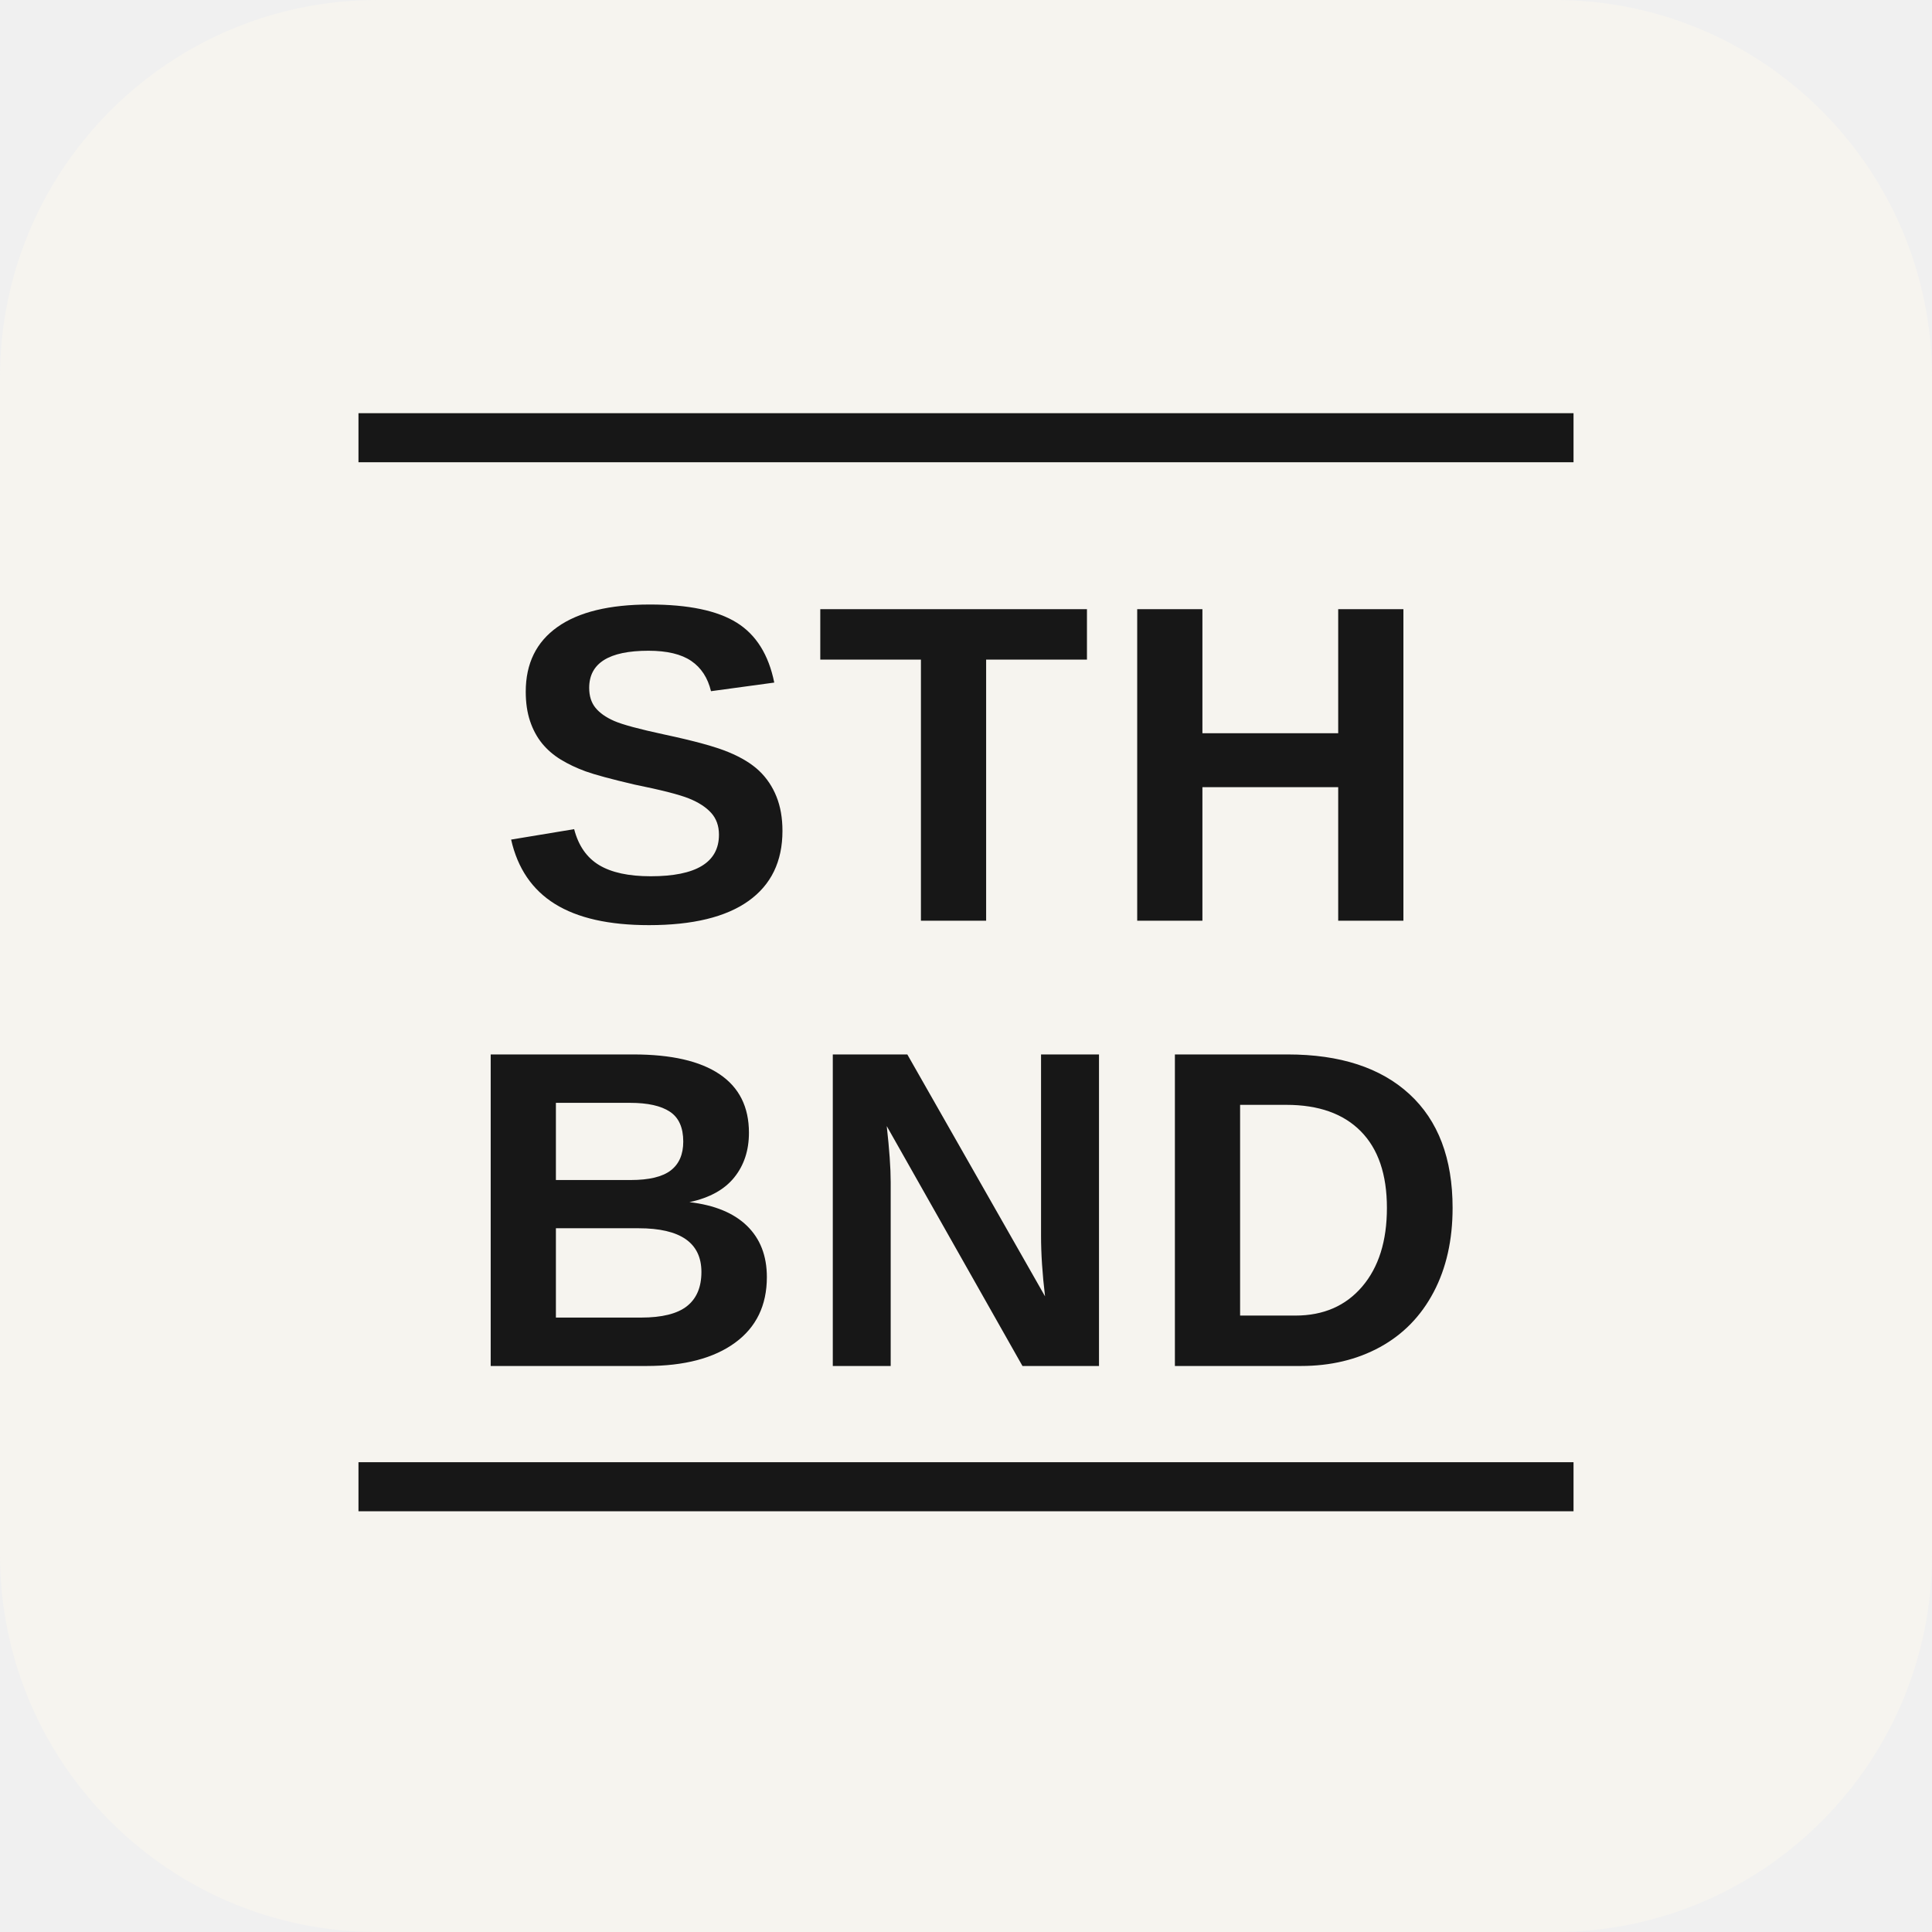
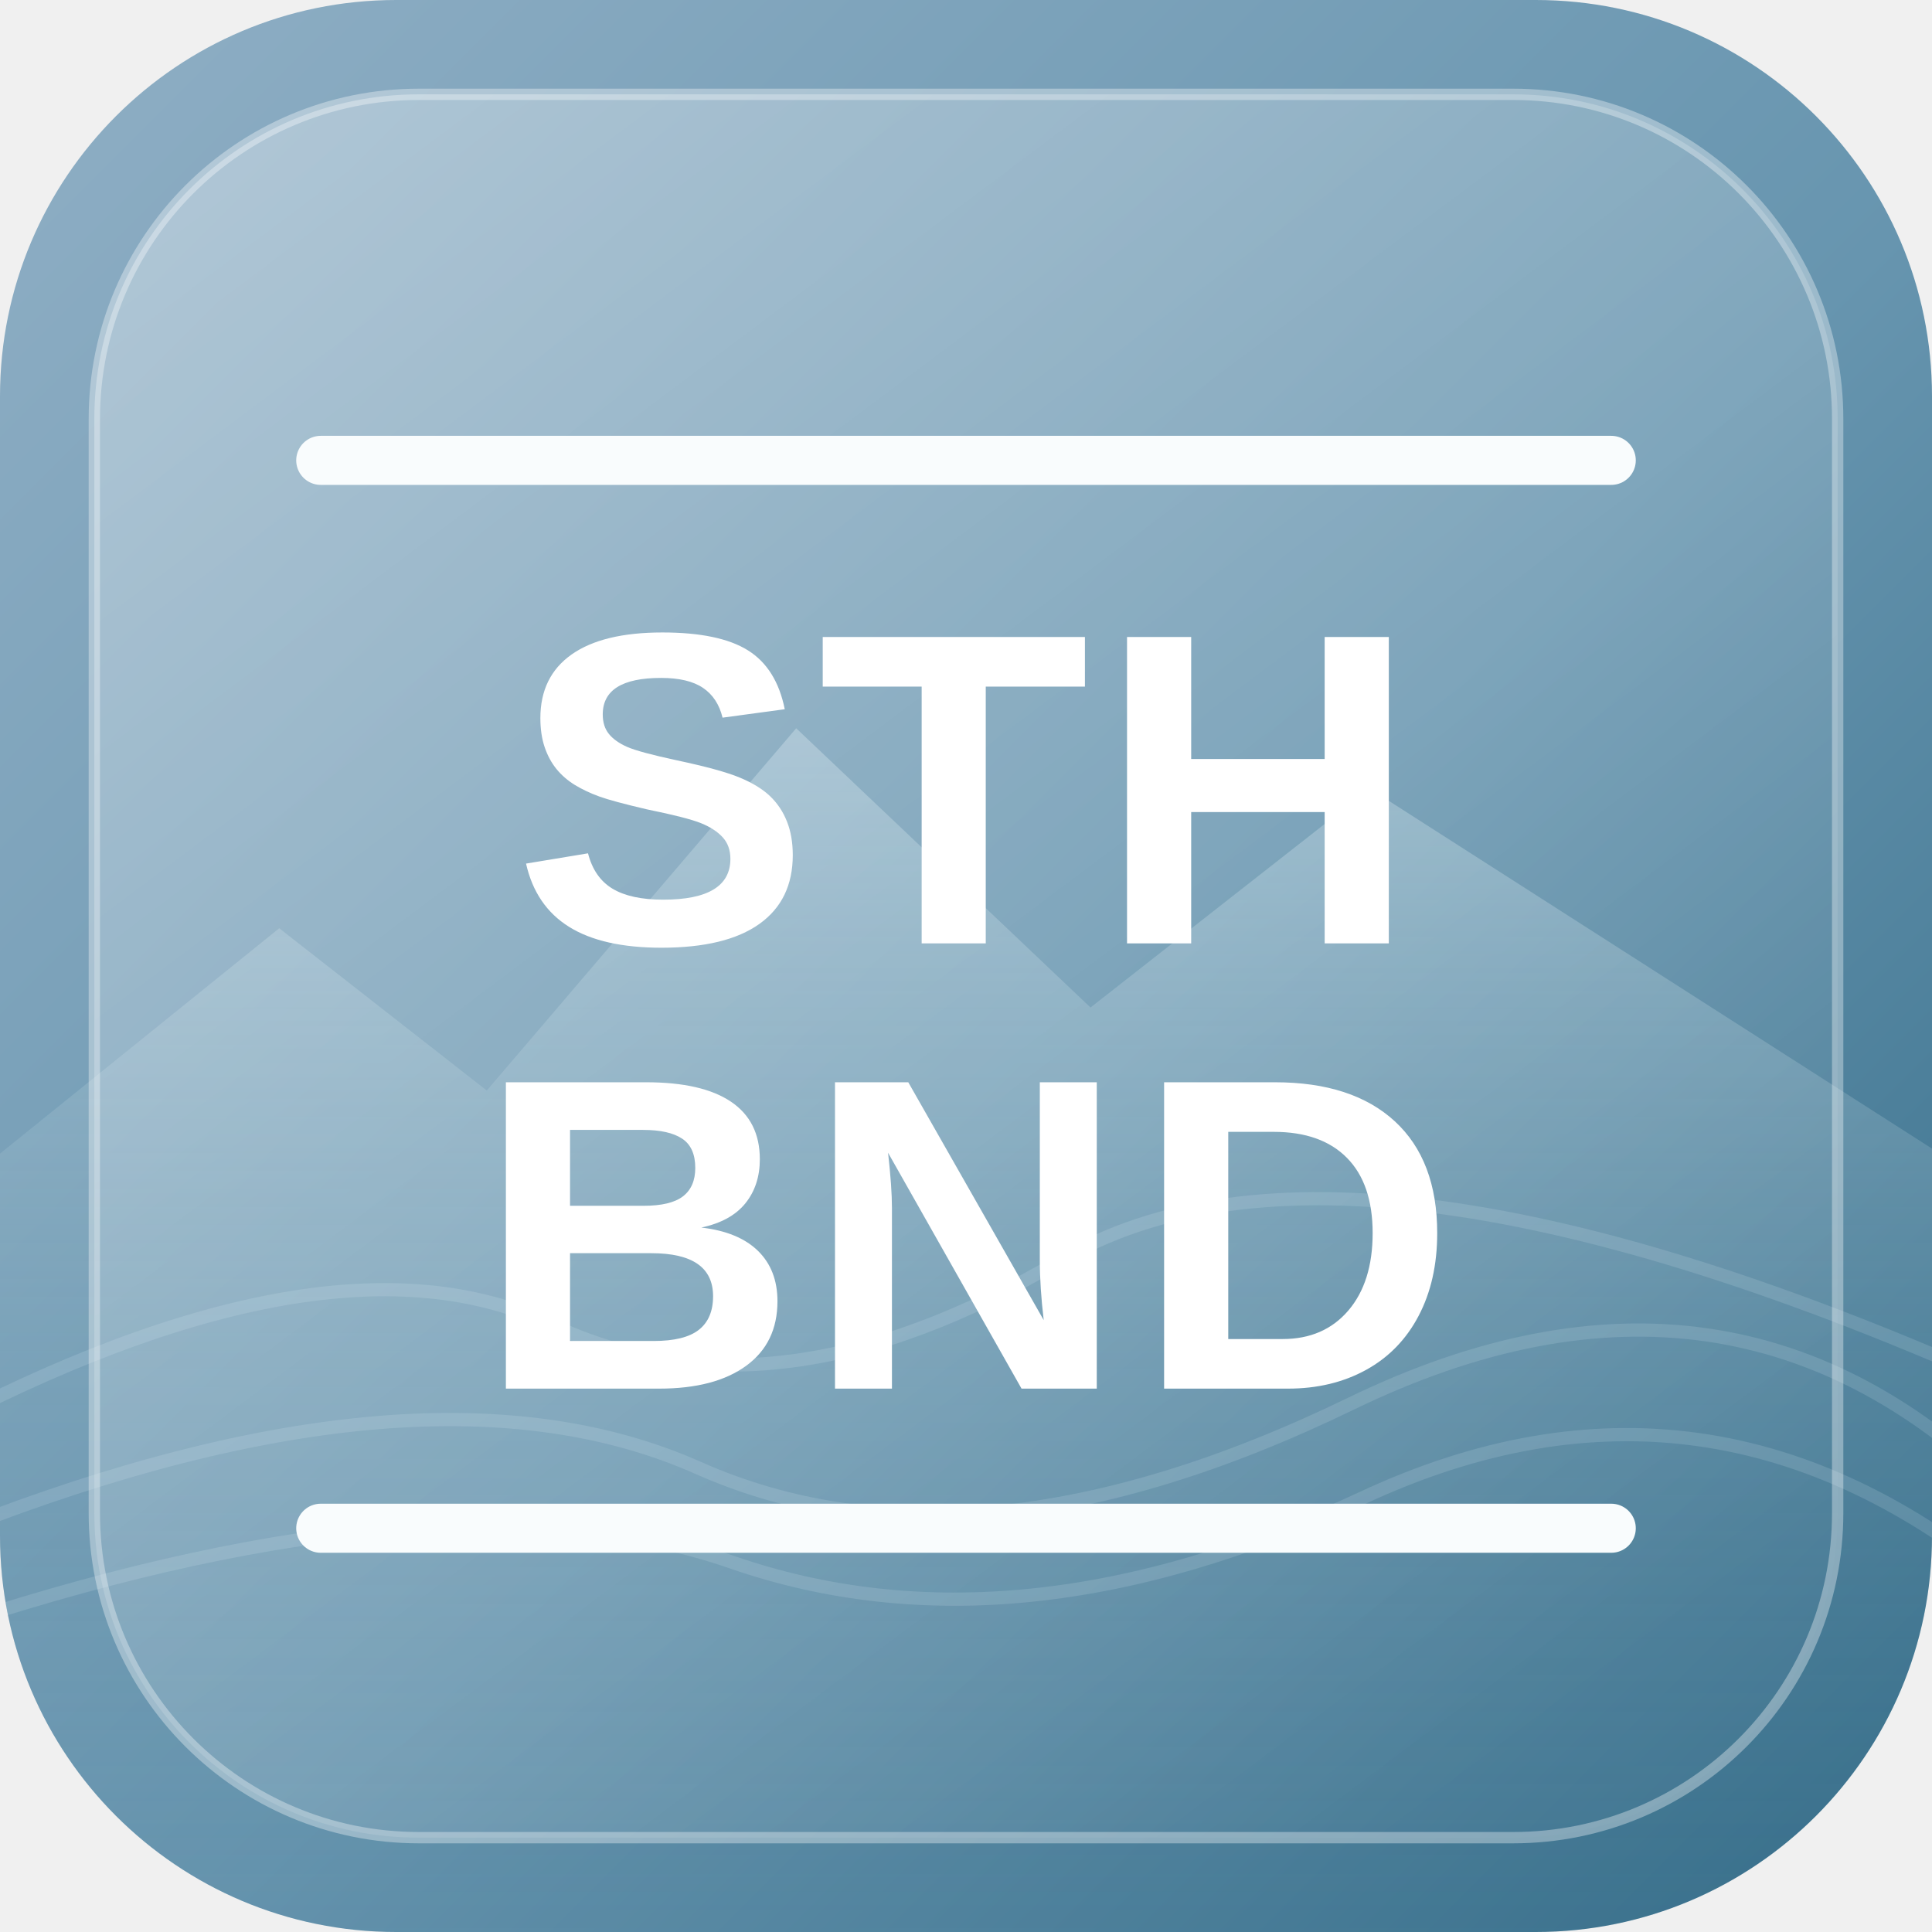
- <svg xmlns="http://www.w3.org/2000/svg" viewBox="0 0 512 512" role="img" aria-label="Southbound STH BND">
-   <rect width="512" height="512" rx="100" fill="#f6f4ef" />
-   <g fill="#171717" font-family="Arial,Helvetica,sans-serif" font-size="120" font-weight="700" text-anchor="middle" letter-spacing="4">
-     <text x="256" y="244" textLength="322" lengthAdjust="spacingAndGlyphs">STH</text>
-     <text x="256" y="362" textLength="322" lengthAdjust="spacingAndGlyphs">BND</text>
+ <svg xmlns="http://www.w3.org/2000/svg" viewBox="0 0 512 512" role="img" aria-label="Southbound STH über BND mit Linien">
+   <defs>
+     <linearGradient id="background" x1="0" y1="0" x2="1" y2="1">
+       <stop offset="0" stop-color="#90AFC5" />
+       <stop offset=".55" stop-color="#6795AF" />
+       <stop offset="1" stop-color="#336B87" />
+     </linearGradient>
+     <linearGradient id="glass" x1="0" y1="0" x2=".75" y2="1">
+       <stop offset="0" stop-color="#FFFFFF" stop-opacity=".34" />
+       <stop offset="1" stop-color="#FFFFFF" stop-opacity=".015" />
+     </linearGradient>
+     <linearGradient id="mountains" x1="0" y1="0" x2="0" y2="1">
+       <stop offset="0" stop-color="#DEEFF5" stop-opacity=".34" />
+       <stop offset="1" stop-color="#336B87" stop-opacity=".05" />
+     </linearGradient>
+     <clipPath id="mask">
+       <rect width="512" height="512" rx="105" />
+     </clipPath>
+   </defs>
+   <g clip-path="url(#mask)">
+     <rect width="512" height="512" fill="url(#background)" />
+     <path d="M-40 338L74 246L129 289L211 193L289 267L363 209L552 330V550H-40Z" fill="url(#mountains)" />
+     <path d="M-20 380Q87 323 146 351T281 334T533 368M-10 405Q113 357 185 389T358 372T533 397M-10 430Q119 388 194 414T361 397T533 421" fill="none" stroke="#E8F5FA" stroke-opacity=".14" stroke-width="3.5" />
+     <rect x="25" y="25" width="462" height="462" rx="86" fill="url(#glass)" stroke="#FFFFFF" stroke-opacity=".35" stroke-width="3" />
+     <path d="M85 122H427M85 405H427" stroke="#F9FCFD" stroke-width="13" stroke-linecap="round" />
+     <g fill="#FFFFFF" font-family="Arial,Helvetica,sans-serif" font-size="118" font-weight="800" text-anchor="middle" letter-spacing="2">
+       <text x="256" y="250" textLength="326" lengthAdjust="spacingAndGlyphs">STH</text>
+       <text x="256" y="368" textLength="326" lengthAdjust="spacingAndGlyphs">BND</text>
+     </g>
  </g>
-   <path d="M95 116H417M95 394H417" stroke="#171717" stroke-width="13" />
</svg>
